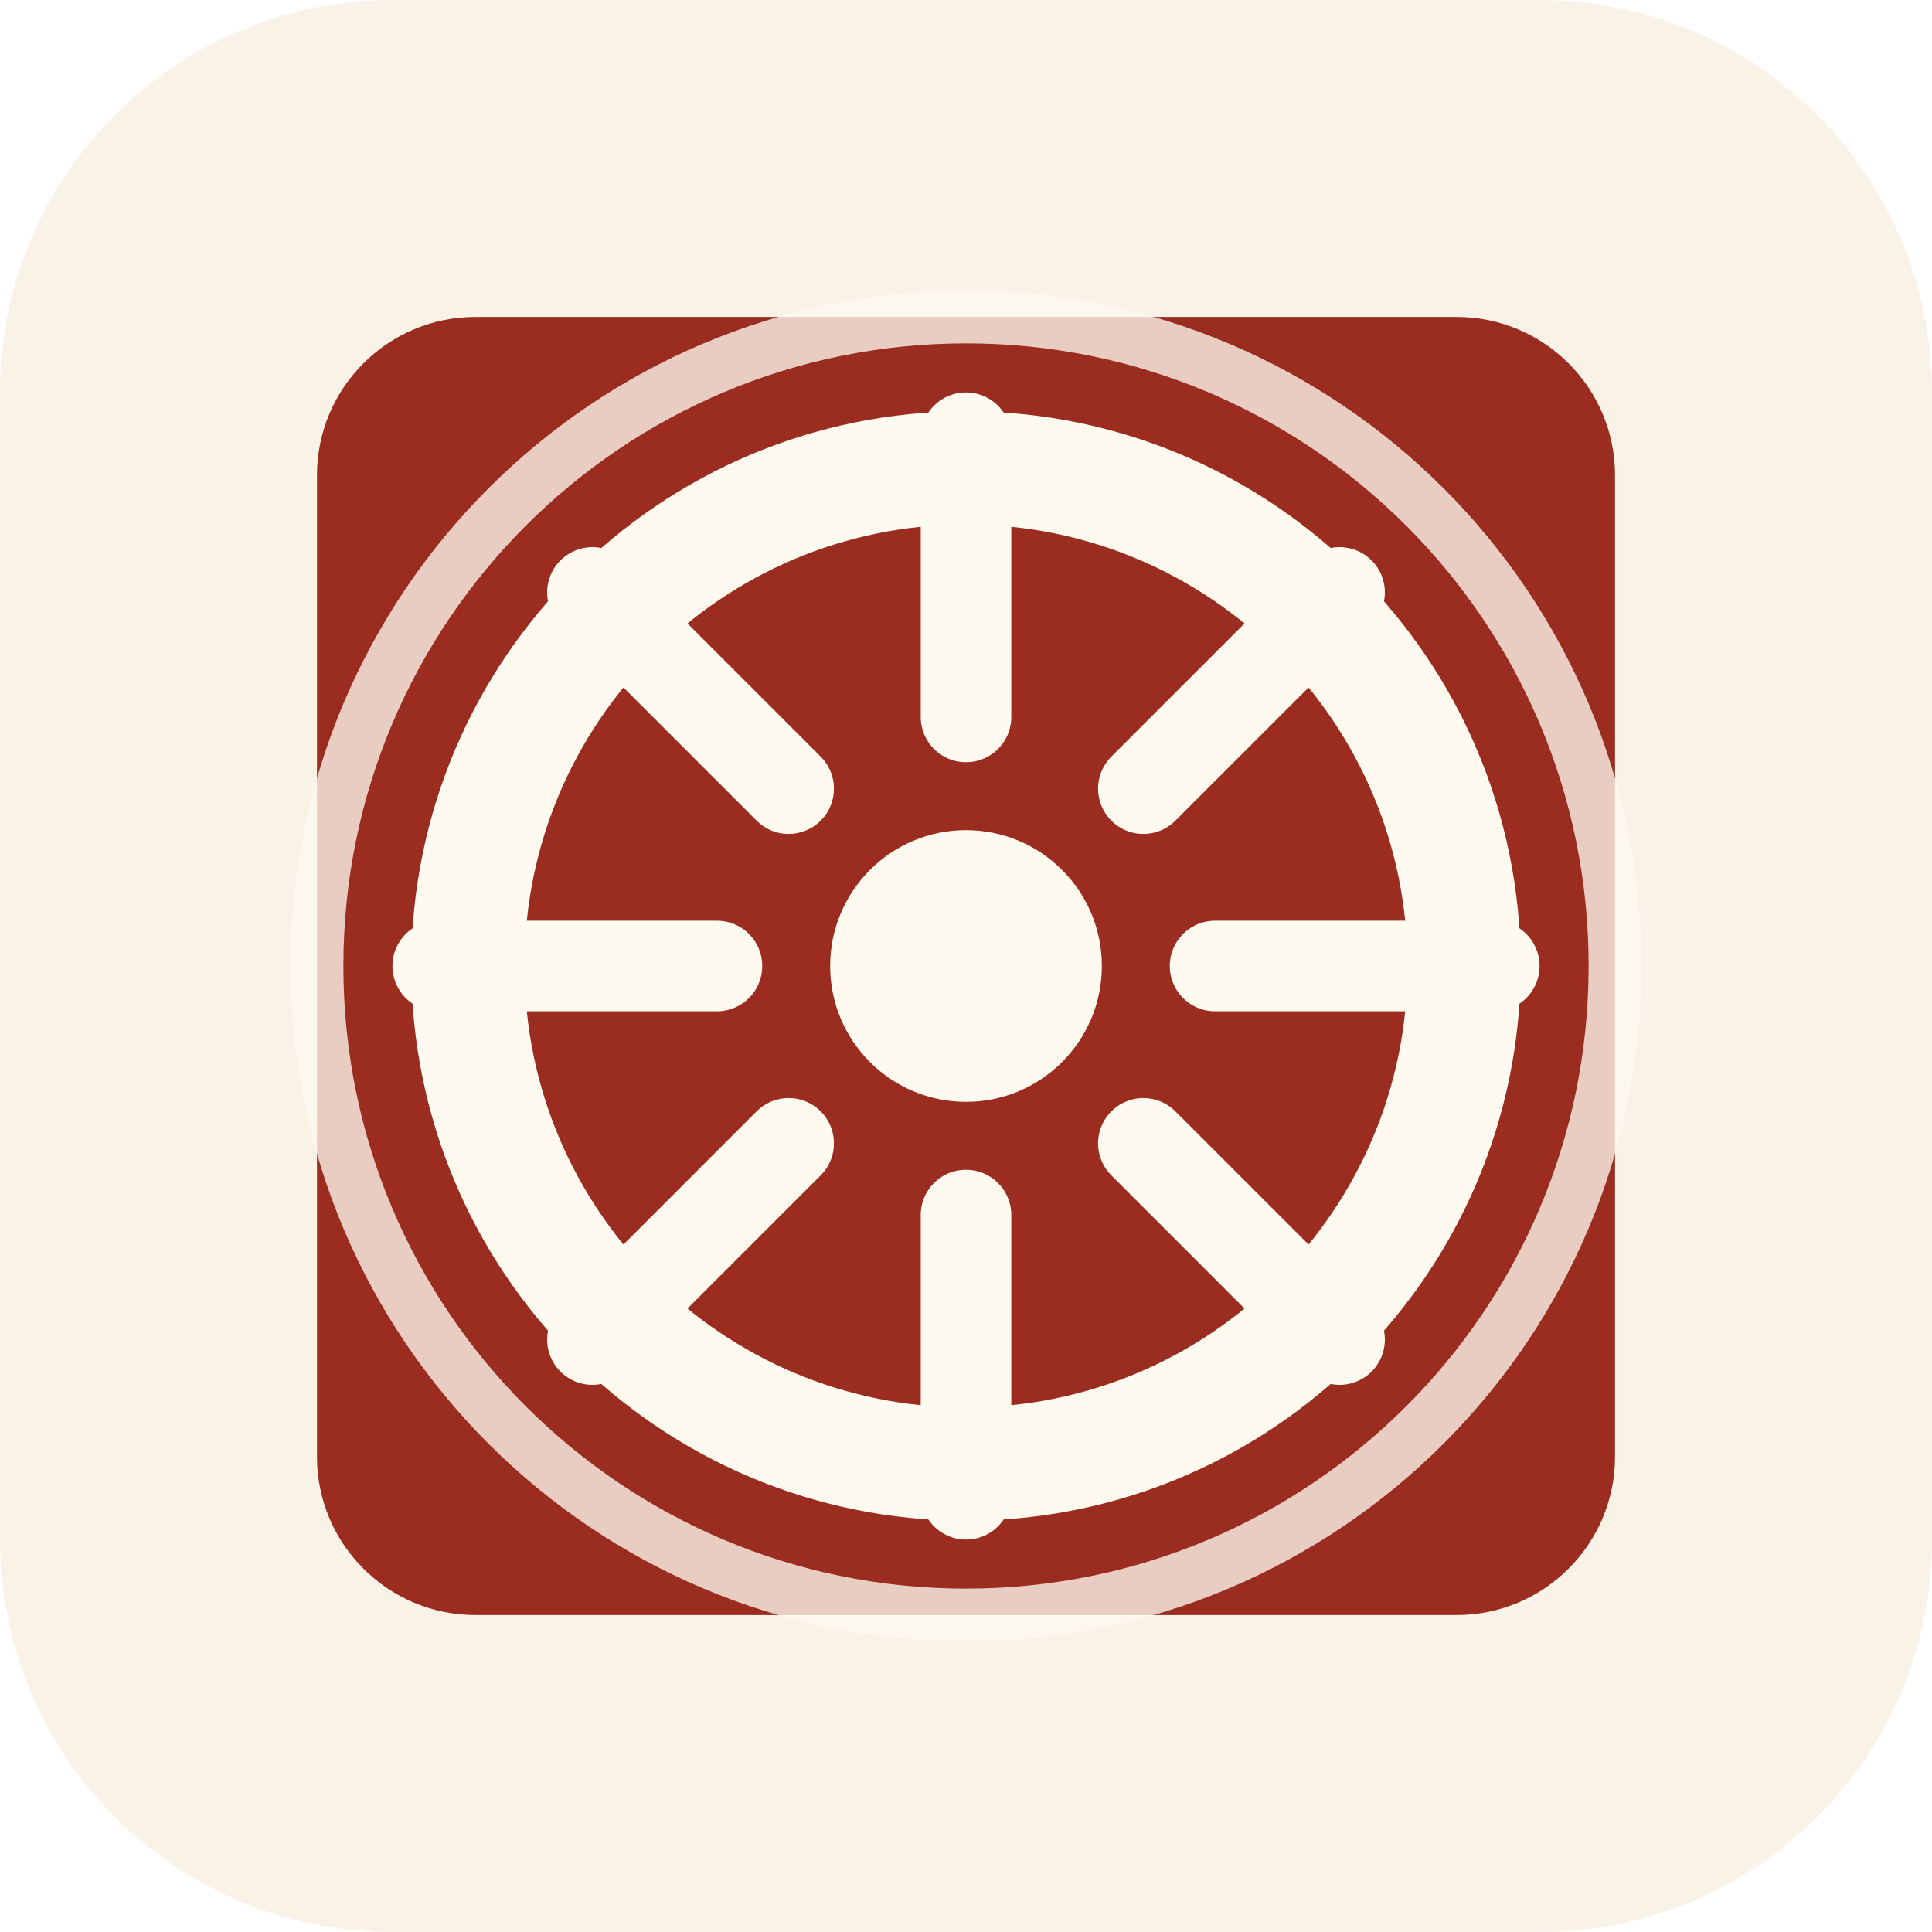
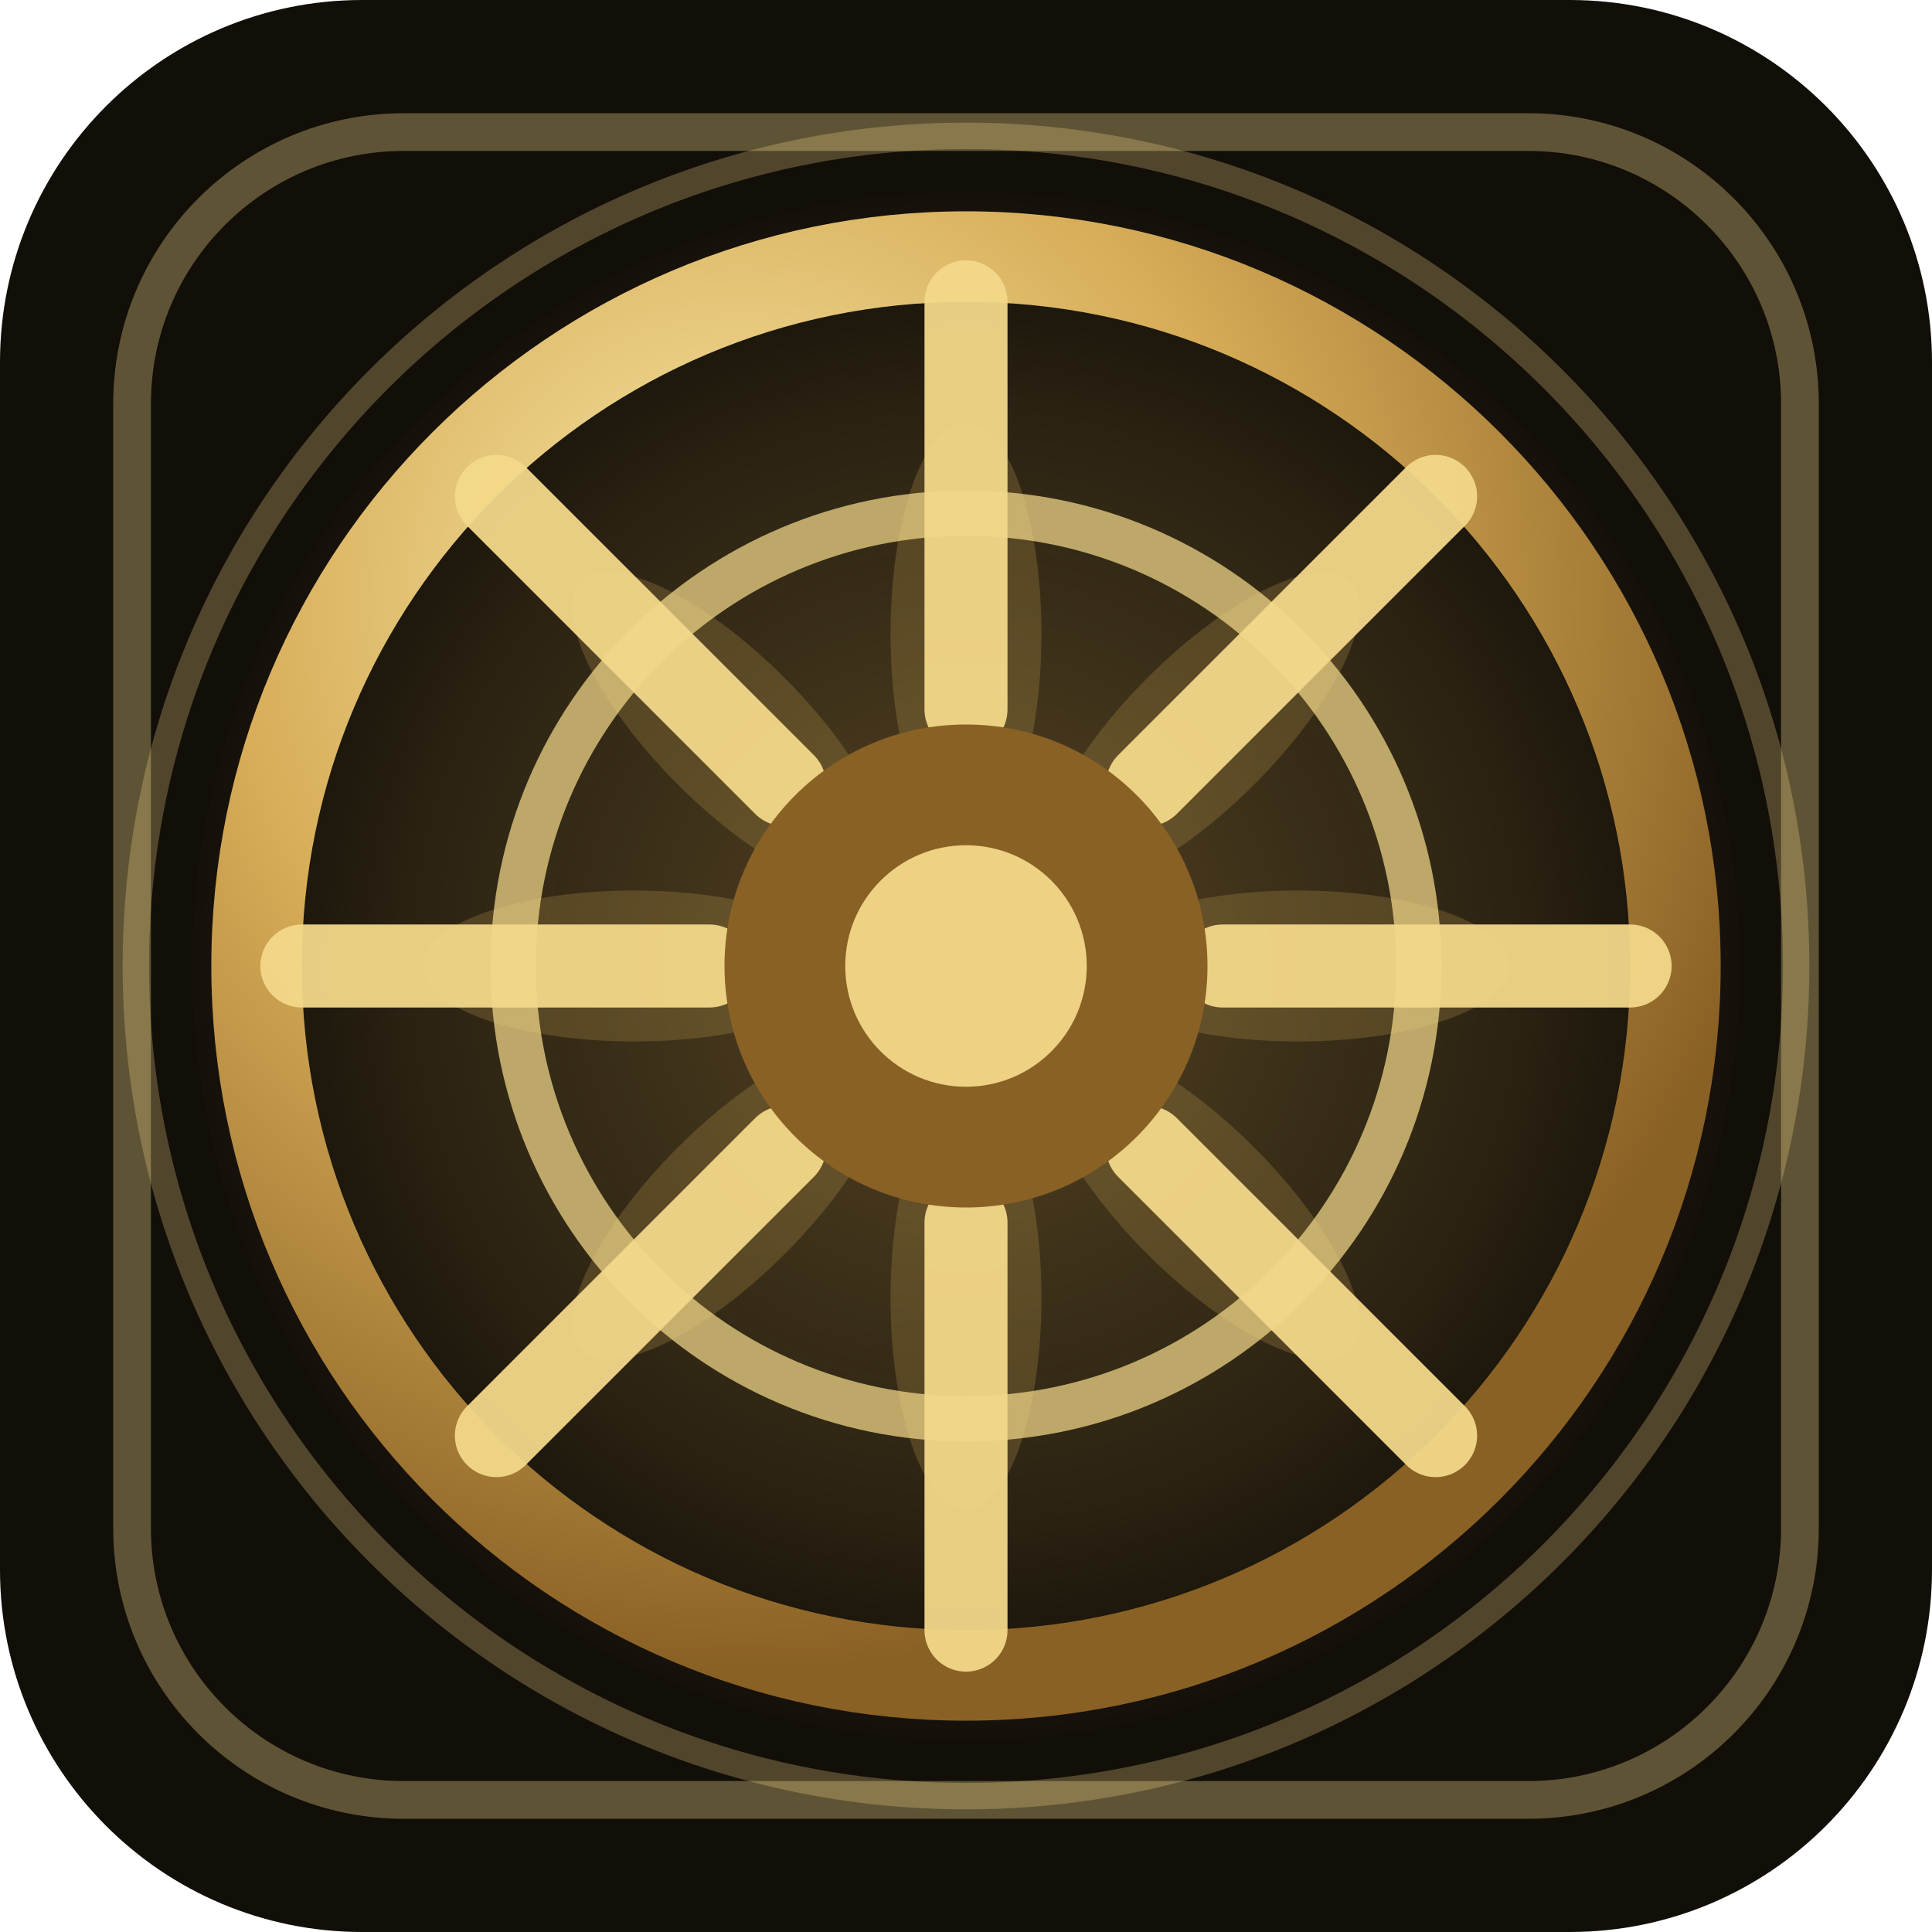
- <svg xmlns="http://www.w3.org/2000/svg" viewBox="0 0 512 512" role="img" aria-label="Unfabricate dhamma wheel seal">
-   <rect width="512" height="512" rx="104" fill="#F8F2E7" />
-   <rect x="84" y="84" width="344" height="344" rx="42" fill="#9B2D20" />
-   <circle cx="256" cy="256" r="132" fill="none" stroke="#FFFAF0" stroke-width="30" />
-   <circle cx="256" cy="256" r="36" fill="#FFFAF0" />
-   <g stroke="#FFFAF0" stroke-width="24" stroke-linecap="round">
-     <line x1="256" y1="116" x2="256" y2="190" />
-     <line x1="256" y1="322" x2="256" y2="396" />
-     <line x1="116" y1="256" x2="190" y2="256" />
-     <line x1="322" y1="256" x2="396" y2="256" />
-     <line x1="157" y1="157" x2="209" y2="209" />
-     <line x1="303" y1="303" x2="355" y2="355" />
-     <line x1="355" y1="157" x2="303" y2="209" />
-     <line x1="209" y1="303" x2="157" y2="355" />
+ <svg xmlns="http://www.w3.org/2000/svg" viewBox="0 0 512 512" role="img" aria-label="Unfabricate Lotus Hub eight-spoked dhamma wheel">
+   <defs>
+     <radialGradient id="gold" cx="34%" cy="24%" r="76%">
+       <stop offset="0%" stop-color="#F8E8A8" />
+       <stop offset="48%" stop-color="#D7AD58" />
+       <stop offset="100%" stop-color="#8A6124" />
+     </radialGradient>
+     <radialGradient id="glow" cx="50%" cy="50%" r="58%">
+       <stop offset="0%" stop-color="#D7AD58" stop-opacity=".34" />
+       <stop offset="64%" stop-color="#D7AD58" stop-opacity=".12" />
+       <stop offset="100%" stop-color="#120E08" stop-opacity="0" />
+     </radialGradient>
+   </defs>
+   <rect width="512" height="512" rx="96" fill="#120E08" />
+   <rect x="35" y="35" width="442" height="442" rx="72" fill="none" stroke="#F3D98A" stroke-opacity=".34" stroke-width="10" />
+   <circle cx="256" cy="256" r="205" fill="url(#glow)" />
+   <circle cx="256" cy="256" r="188" fill="none" stroke="url(#gold)" stroke-width="24" />
+   <g fill="#D7AD58" opacity=".22">
+     <ellipse cx="256" cy="168" rx="20" ry="56" />
+     <ellipse cx="256" cy="168" rx="20" ry="56" transform="rotate(45 256 256)" />
+     <ellipse cx="256" cy="168" rx="20" ry="56" transform="rotate(90 256 256)" />
+     <ellipse cx="256" cy="168" rx="20" ry="56" transform="rotate(135 256 256)" />
+     <ellipse cx="256" cy="168" rx="20" ry="56" transform="rotate(180 256 256)" />
+     <ellipse cx="256" cy="168" rx="20" ry="56" transform="rotate(225 256 256)" />
+     <ellipse cx="256" cy="168" rx="20" ry="56" transform="rotate(270 256 256)" />
+     <ellipse cx="256" cy="168" rx="20" ry="56" transform="rotate(315 256 256)" />
  </g>
-   <circle cx="256" cy="256" r="172" fill="none" stroke="#FFFAF0" stroke-width="14" opacity=".78" />
+   <g stroke="#F3D98A" stroke-width="22" stroke-linecap="round" opacity=".94">
+     <line x1="256" y1="188" x2="256" y2="80" />
+     <line x1="256" y1="188" x2="256" y2="80" transform="rotate(45 256 256)" />
+     <line x1="256" y1="188" x2="256" y2="80" transform="rotate(90 256 256)" />
+     <line x1="256" y1="188" x2="256" y2="80" transform="rotate(135 256 256)" />
+     <line x1="256" y1="188" x2="256" y2="80" transform="rotate(180 256 256)" />
+     <line x1="256" y1="188" x2="256" y2="80" transform="rotate(225 256 256)" />
+     <line x1="256" y1="188" x2="256" y2="80" transform="rotate(270 256 256)" />
+     <line x1="256" y1="188" x2="256" y2="80" transform="rotate(315 256 256)" />
+   </g>
+   <circle cx="256" cy="256" r="120" fill="none" stroke="#F3D98A" stroke-opacity=".72" stroke-width="12" />
+   <circle cx="256" cy="256" r="64" fill="#8A6124" />
+   <circle cx="256" cy="256" r="32" fill="#F3D98A" opacity=".94" />
+   <circle cx="256" cy="256" r="220" fill="none" stroke="#F3D98A" stroke-opacity=".28" stroke-width="7" />
</svg>
